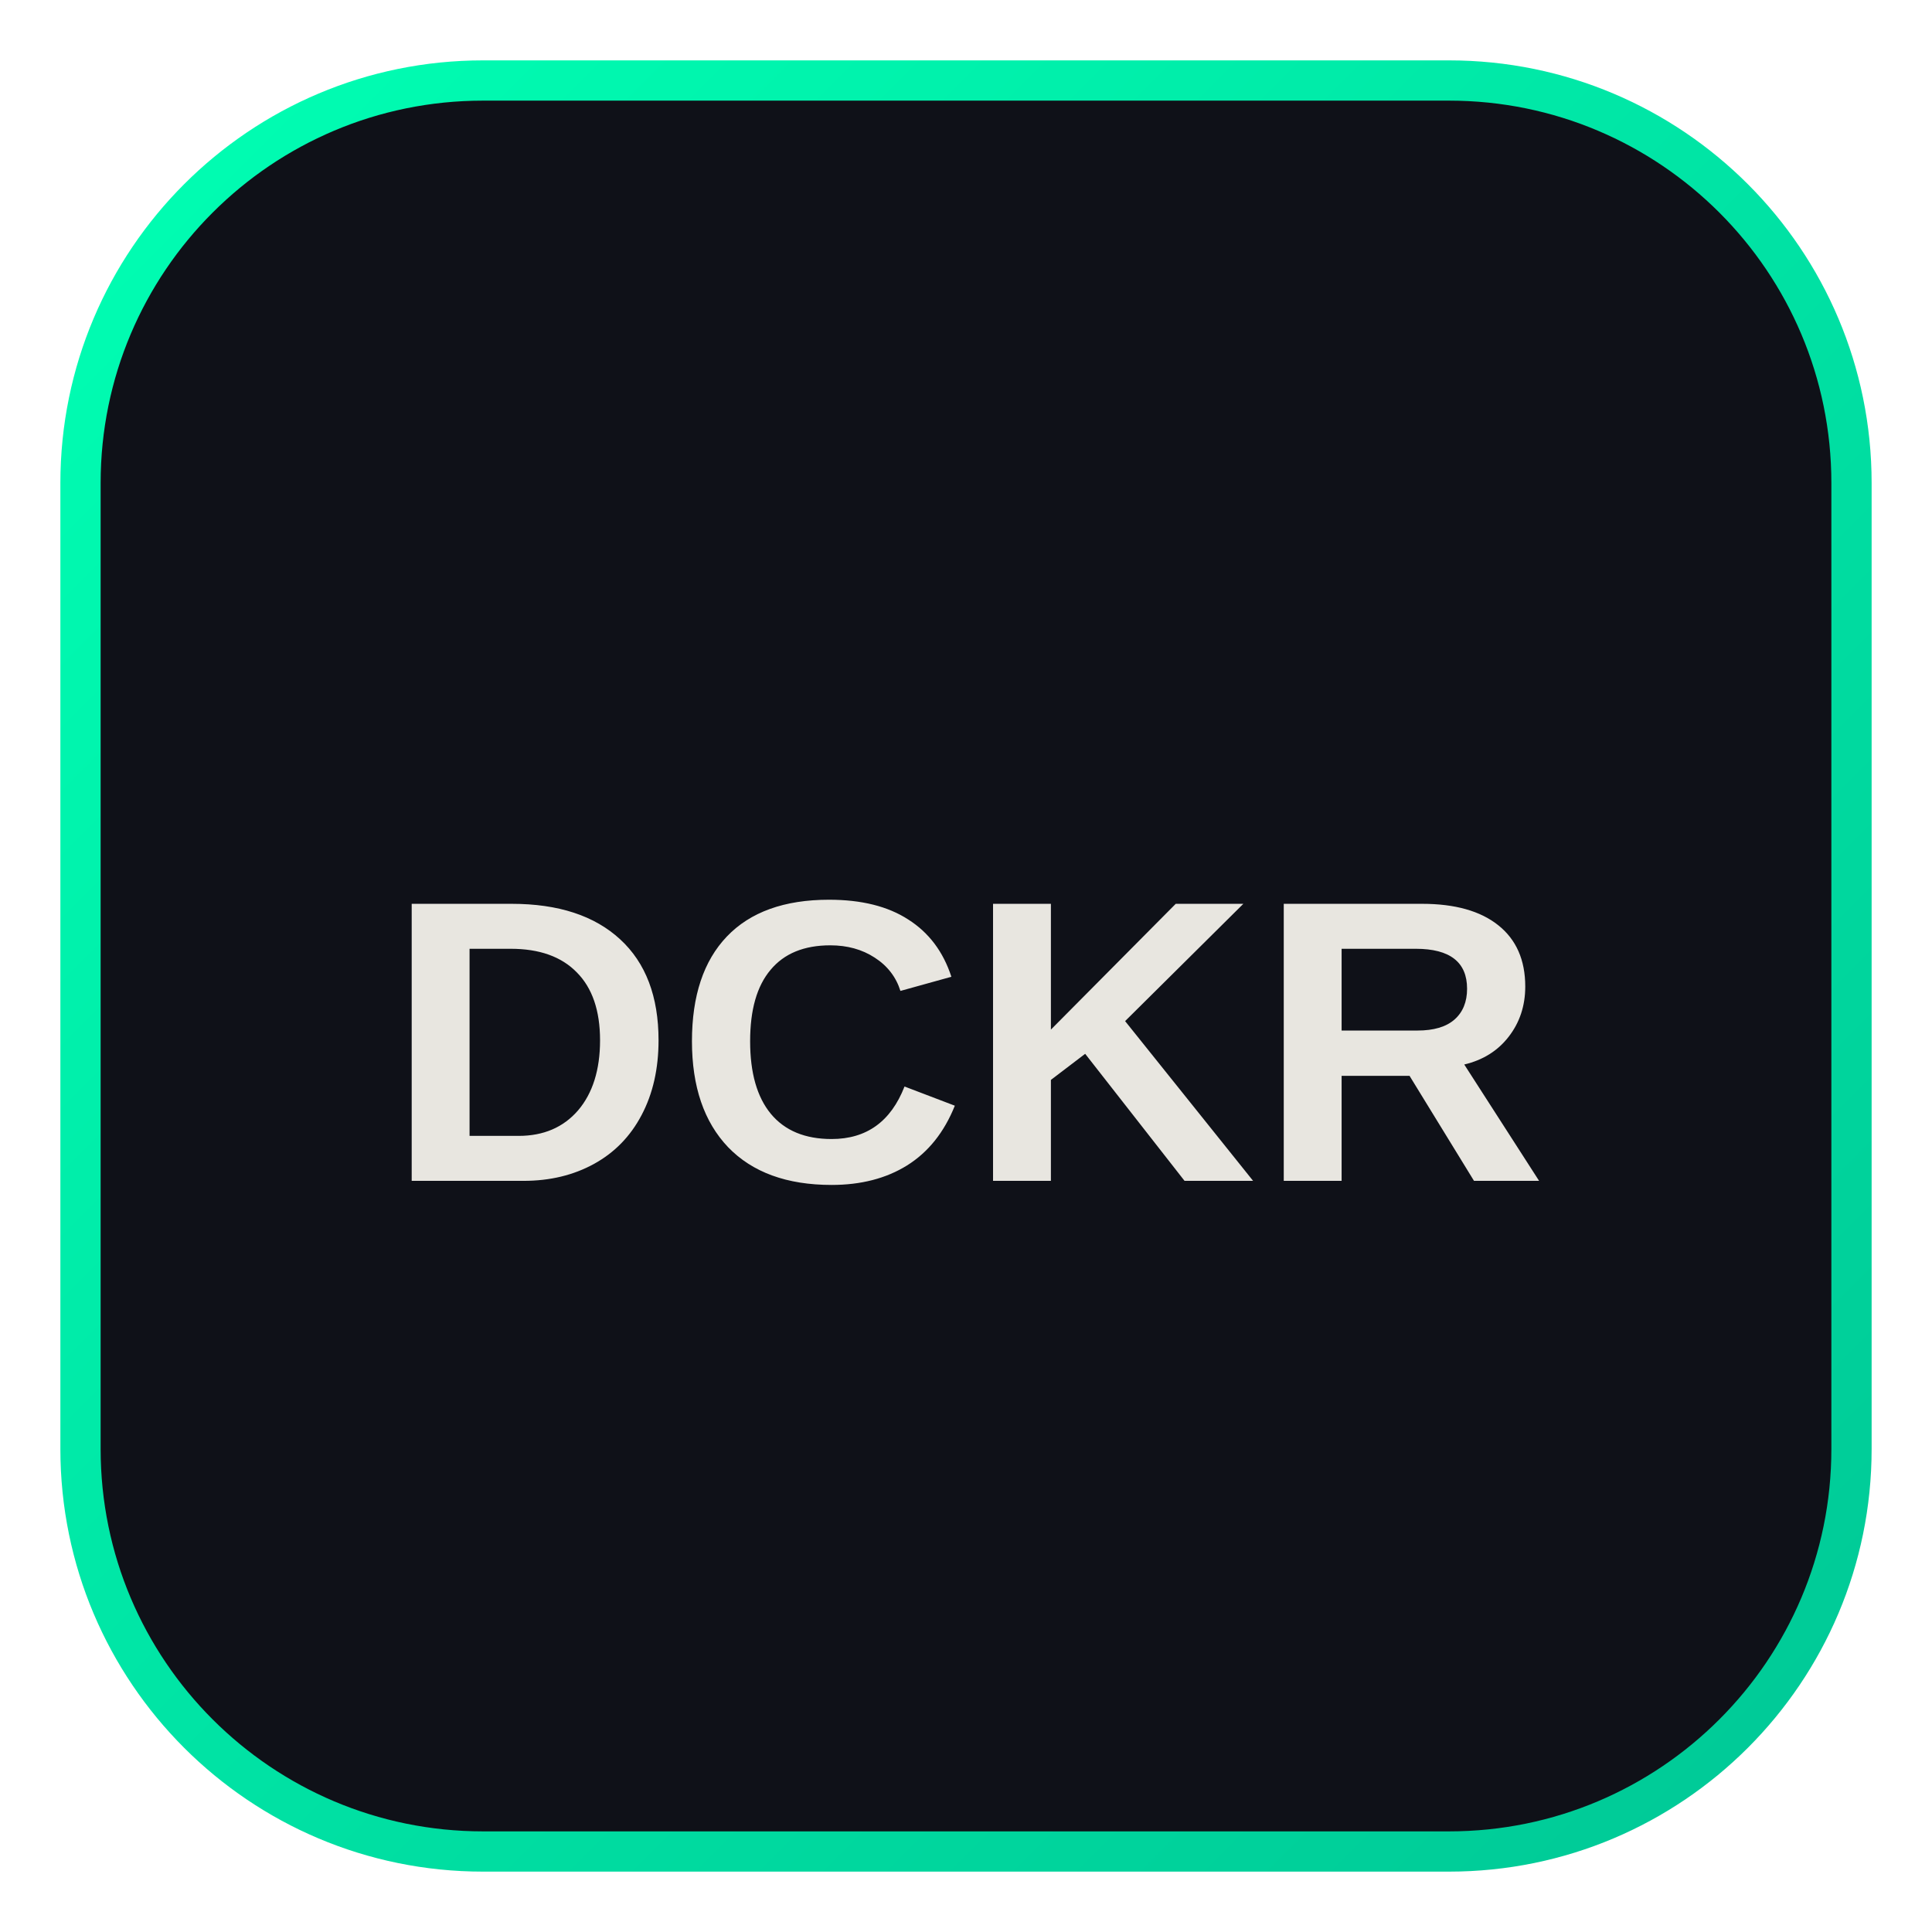
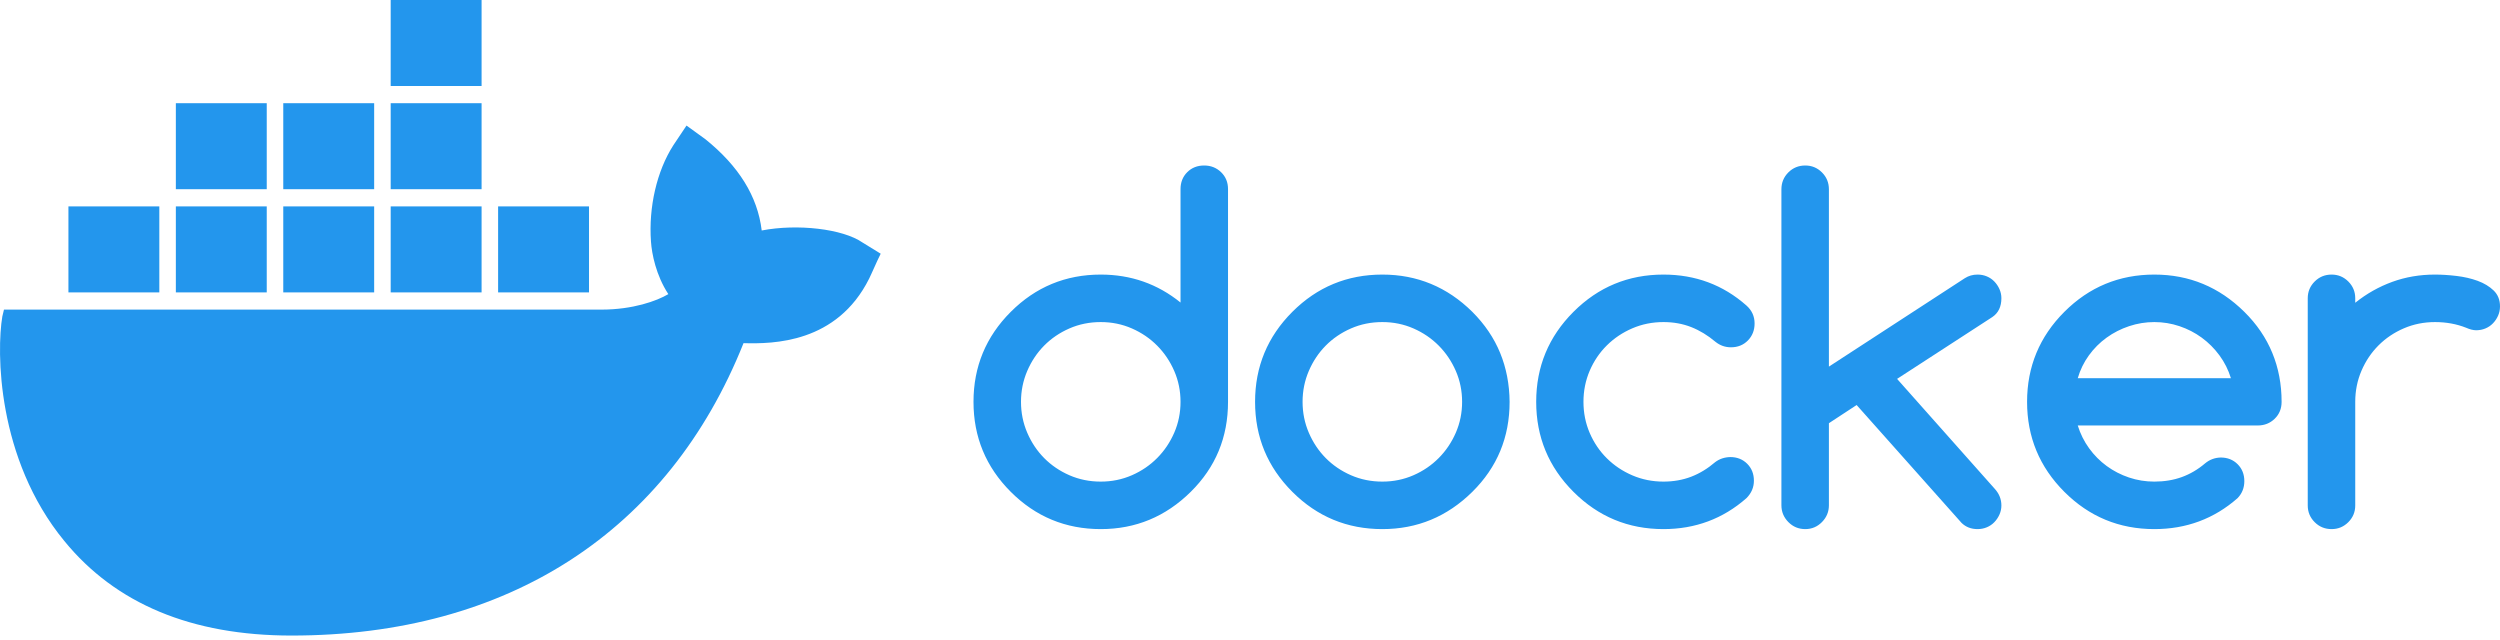
- <svg xmlns="http://www.w3.org/2000/svg" width="96" height="96" viewBox="0 0 96 96" role="img" aria-label="DCKR">
-   <defs>
-     <linearGradient id="g" x1="0" y1="0" x2="1" y2="1">
-       <stop offset="0%" stop-color="#00ffb3" />
-       <stop offset="100%" stop-color="#00c896" />
-     </linearGradient>
-   </defs>
-   <rect x="4" y="4" width="88" height="88" rx="20" fill="#0f1118" stroke="url(#g)" stroke-width="2" />
-   <text x="48" y="53" text-anchor="middle" dominant-baseline="middle" font-family="Arial, Helvetica, sans-serif" font-weight="700" font-size="20" fill="#e8e6e0">DCKR</text>
+ <svg xmlns="http://www.w3.org/2000/svg" width="512px" height="131px" viewBox="0 0 512 131" version="1.1" preserveAspectRatio="xMidYMid">
+   <g>
+     <path d="M140.598,25.715 L144.49,28.533 C151.259,33.994 155.152,40.158 155.998,47.204 C163.275,45.794 172.582,46.851 176.644,49.669 L176.644,49.669 L180.367,51.959 L179.69,53.368 C178.505,56.01 178.167,56.715 177.998,57.067 C171.398,70.277 158.367,70.453 152.275,70.277 C136.875,108.85 104.044,130.162 59.706,130.162 C39.229,130.162 23.66,123.645 13.167,110.787 C-0.709,93.879 -0.709,71.862 0.475,64.817 L0.475,64.817 L0.814,63.408 L123.167,63.408 C129.598,63.408 134.506,61.646 136.875,60.237 C134.336,56.362 133.49,51.959 133.321,49.493 C132.813,42.448 134.506,35.05 137.89,29.766 L137.89,29.766 L140.598,25.715 Z M246.612,33.894 C247.978,33.894 249.133,34.351 250.08,35.267 C251.026,36.182 251.499,37.338 251.499,38.734 L251.499,82.297 C251.499,89.557 248.955,95.701 243.866,100.727 C238.716,105.816 232.572,108.36 225.436,108.36 C218.238,108.36 212.094,105.816 207.006,100.727 C201.917,95.639 199.373,89.495 199.373,82.297 C199.373,75.098 201.917,68.955 207.006,63.866 C212.094,58.778 218.238,56.234 225.436,56.234 C231.611,56.234 237.056,58.142 241.772,61.958 L241.772,38.734 C241.772,37.338 242.23,36.182 243.145,35.267 C244.06,34.351 245.216,33.894 246.612,33.894 Z M283.103,56.234 C290.239,56.234 296.382,58.778 301.533,63.866 C304.077,66.411 305.978,69.219 307.234,72.29 C308.491,75.362 309.135,78.698 309.166,82.297 C309.166,89.557 306.621,95.701 301.533,100.727 C296.382,105.816 290.239,108.36 283.103,108.36 C275.904,108.36 269.761,105.816 264.672,100.727 C259.584,95.639 257.039,89.495 257.039,82.297 C257.039,75.098 259.584,68.955 264.672,63.866 C269.761,58.778 275.904,56.234 283.103,56.234 Z M340.676,56.234 C347.223,56.234 352.885,58.343 357.664,62.563 C358.781,63.556 359.339,64.782 359.339,66.24 C359.339,67.636 358.881,68.8 357.966,69.731 C357.051,70.661 355.895,71.127 354.499,71.127 C353.32,71.127 352.265,70.754 351.334,70.01 C349.752,68.676 348.092,67.667 346.354,66.985 C344.616,66.302 342.724,65.961 340.676,65.961 C338.411,65.961 336.286,66.387 334.3,67.241 C332.314,68.094 330.577,69.257 329.087,70.731 C327.598,72.205 326.427,73.935 325.573,75.921 C324.72,77.906 324.293,80.032 324.293,82.297 C324.293,84.562 324.72,86.687 325.573,88.673 C326.427,90.659 327.598,92.388 329.087,93.862 C330.577,95.336 332.314,96.5 334.3,97.353 C336.286,98.206 338.411,98.633 340.676,98.633 C342.724,98.633 344.616,98.299 346.354,97.632 C348.092,96.965 349.736,95.964 351.287,94.63 C352.156,93.979 353.18,93.637 354.359,93.606 C355.755,93.606 356.911,94.064 357.826,94.979 C358.742,95.895 359.199,97.05 359.199,98.447 C359.199,99.812 358.687,101.006 357.664,102.03 C352.854,106.25 347.192,108.36 340.676,108.36 C333.478,108.36 327.334,105.816 322.246,100.727 C317.157,95.639 314.613,89.495 314.613,82.297 C314.613,75.098 317.157,68.955 322.246,63.866 C327.334,58.778 333.478,56.234 340.676,56.234 Z M369.72,33.894 C371.054,33.894 372.194,34.367 373.14,35.313 C374.087,36.26 374.56,37.415 374.56,38.781 L374.56,75.083 L402.392,56.978 C403.167,56.482 404.036,56.234 404.998,56.234 C405.681,56.234 406.317,56.358 406.906,56.606 C407.496,56.854 408.008,57.203 408.442,57.653 C408.876,58.103 409.225,58.623 409.489,59.212 C409.753,59.802 409.885,60.422 409.885,61.074 C409.885,62.811 409.264,64.099 408.023,64.937 L388.522,77.596 L408.535,100.122 C409.435,101.115 409.885,102.247 409.885,103.52 C409.885,104.171 409.753,104.792 409.489,105.381 C409.225,105.971 408.876,106.49 408.442,106.94 C408.008,107.39 407.496,107.739 406.906,107.987 C406.317,108.236 405.681,108.36 404.998,108.36 C403.695,108.36 402.609,107.941 401.74,107.103 L380.238,82.948 L374.56,86.672 L374.56,103.473 C374.56,104.807 374.087,105.955 373.14,106.917 C372.194,107.879 371.054,108.36 369.72,108.36 C368.354,108.36 367.199,107.879 366.252,106.917 C365.306,105.955 364.833,104.807 364.833,103.473 L364.833,38.781 C364.833,37.415 365.306,36.26 366.252,35.313 C367.199,34.367 368.354,33.894 369.72,33.894 Z M441.209,56.234 C448.345,56.234 454.489,58.778 459.639,63.866 C462.183,66.38 464.092,69.18 465.364,72.267 C466.636,75.354 467.272,78.698 467.272,82.297 C467.272,83.693 466.799,84.849 465.852,85.764 C464.906,86.679 463.75,87.137 462.385,87.137 L425.524,87.137 C426.052,88.844 426.828,90.403 427.852,91.814 C428.875,93.226 430.078,94.436 431.458,95.445 C432.839,96.453 434.36,97.236 436.02,97.795 C437.679,98.353 439.409,98.633 441.209,98.633 C443.257,98.633 445.134,98.322 446.84,97.702 C448.547,97.081 450.129,96.151 451.588,94.909 C452.518,94.134 453.589,93.73 454.799,93.699 C456.195,93.699 457.351,94.157 458.266,95.072 C459.182,95.988 459.639,97.143 459.639,98.54 C459.639,99.905 459.174,101.068 458.243,102.03 C453.434,106.25 447.756,108.36 441.209,108.36 C434.01,108.36 427.867,105.816 422.779,100.727 C417.69,95.639 415.146,89.495 415.146,82.297 C415.146,75.098 417.69,68.955 422.779,63.866 C427.867,58.778 434.01,56.234 441.209,56.234 Z M498.689,56.234 C500.054,56.234 501.52,56.327 503.087,56.513 C504.654,56.699 506.097,57.033 507.416,57.513 C508.734,57.994 509.828,58.654 510.697,59.491 C511.566,60.329 512,61.415 512,62.749 C512,63.432 511.868,64.068 511.604,64.658 C511.341,65.247 510.992,65.767 510.557,66.217 C510.123,66.667 509.611,67.016 509.021,67.264 C508.432,67.512 507.796,67.636 507.113,67.636 C506.524,67.636 505.841,67.466 505.065,67.124 C503.111,66.349 500.985,65.961 498.689,65.961 C496.424,65.961 494.299,66.387 492.313,67.241 C490.327,68.094 488.598,69.257 487.124,70.731 C485.65,72.205 484.486,73.935 483.633,75.921 C482.78,77.906 482.353,80.032 482.353,82.297 L482.353,103.52 C482.353,104.854 481.88,105.994 480.934,106.94 C479.987,107.887 478.847,108.36 477.513,108.36 C476.148,108.36 474.992,107.887 474.046,106.94 C473.099,105.994 472.626,104.854 472.626,103.52 L472.626,61.074 C472.626,59.74 473.099,58.599 474.046,57.653 C474.992,56.707 476.148,56.234 477.513,56.234 C478.847,56.234 479.987,56.707 480.934,57.653 C481.88,58.599 482.353,59.74 482.353,61.074 L482.353,62.005 C484.68,60.143 487.209,58.716 489.939,57.723 C492.67,56.73 495.586,56.234 498.689,56.234 Z M225.436,65.961 C223.14,65.961 220.999,66.395 219.013,67.264 C217.028,68.133 215.306,69.304 213.847,70.778 C212.389,72.252 211.233,73.981 210.38,75.967 C209.527,77.953 209.1,80.063 209.1,82.297 C209.1,84.531 209.527,86.641 210.38,88.626 C211.233,90.612 212.389,92.342 213.847,93.816 C215.306,95.289 217.028,96.461 219.013,97.33 C220.999,98.198 223.14,98.633 225.436,98.633 C227.701,98.633 229.826,98.198 231.812,97.33 C233.798,96.461 235.528,95.282 237.002,93.792 C238.475,92.303 239.639,90.573 240.492,88.603 C241.345,86.633 241.772,84.531 241.772,82.297 C241.772,80.063 241.345,77.961 240.492,75.99 C239.639,74.02 238.475,72.29 237.002,70.801 C235.528,69.312 233.798,68.133 231.812,67.264 C229.826,66.395 227.701,65.961 225.436,65.961 Z M283.103,65.961 C280.807,65.961 278.666,66.395 276.68,67.264 C274.694,68.133 272.972,69.304 271.514,70.778 C270.056,72.252 268.9,73.981 268.046,75.967 C267.193,77.953 266.767,80.063 266.767,82.297 C266.767,84.531 267.193,86.641 268.046,88.626 C268.9,90.612 270.056,92.342 271.514,93.816 C272.972,95.289 274.694,96.461 276.68,97.33 C278.666,98.198 280.807,98.633 283.103,98.633 C285.368,98.633 287.493,98.198 289.479,97.33 C291.465,96.461 293.194,95.282 294.668,93.792 C296.142,92.303 297.305,90.573 298.159,88.603 C299.012,86.633 299.439,84.531 299.439,82.297 C299.439,80.063 299.012,77.961 298.159,75.99 C297.305,74.02 296.142,72.29 294.668,70.801 C293.194,69.312 291.465,68.133 289.479,67.264 C287.493,66.395 285.368,65.961 283.103,65.961 Z M441.209,65.961 C439.44,65.961 437.718,66.24 436.043,66.798 C434.367,67.357 432.831,68.14 431.435,69.149 C430.039,70.157 428.829,71.367 427.805,72.779 C426.781,74.191 426.021,75.75 425.524,77.456 L456.893,77.456 C456.366,75.75 455.582,74.191 454.543,72.779 C453.504,71.367 452.293,70.157 450.913,69.149 C449.532,68.14 448.012,67.357 446.352,66.798 C444.692,66.24 442.977,65.961 441.209,65.961 Z M32.629,42.272 L32.629,59.885 L14.014,59.885 L14.014,42.272 L32.629,42.272 Z M54.629,42.272 L54.629,59.885 L36.014,59.885 L36.014,42.272 L54.629,42.272 Z M76.629,42.272 L76.629,59.885 L58.013,59.885 L58.013,42.272 L76.629,42.272 Z M98.629,42.272 L98.629,59.885 L80.013,59.885 L80.013,42.272 L98.629,42.272 Z M120.629,42.272 L120.629,59.885 L102.013,59.885 L102.013,42.272 L120.629,42.272 Z M98.629,21.136 L98.629,38.749 L80.013,38.749 L80.013,21.136 L98.629,21.136 Z M76.629,21.136 L76.629,38.749 L58.013,38.749 L58.013,21.136 L76.629,21.136 Z M54.629,21.136 L54.629,38.749 L36.014,38.749 L36.014,21.136 L54.629,21.136 Z M98.629,0 L98.629,17.613 L80.013,17.613 L80.013,0 L98.629,0 Z" fill="#2396ED" />
+   </g>
</svg>
